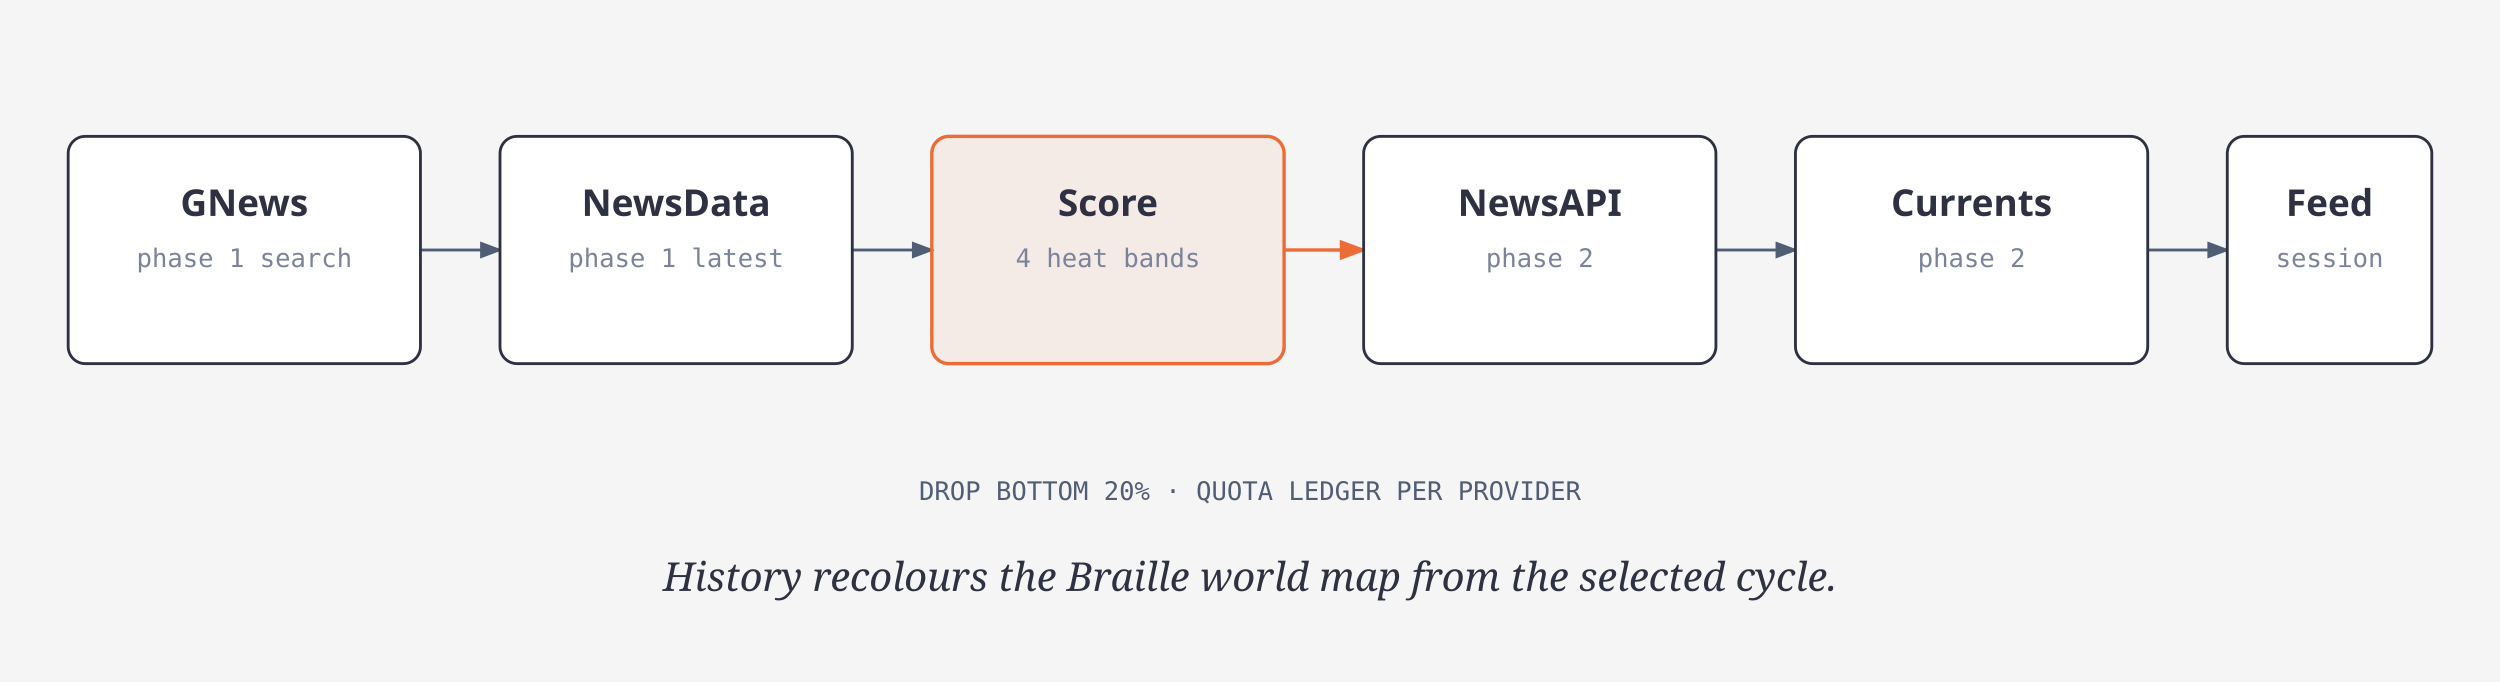
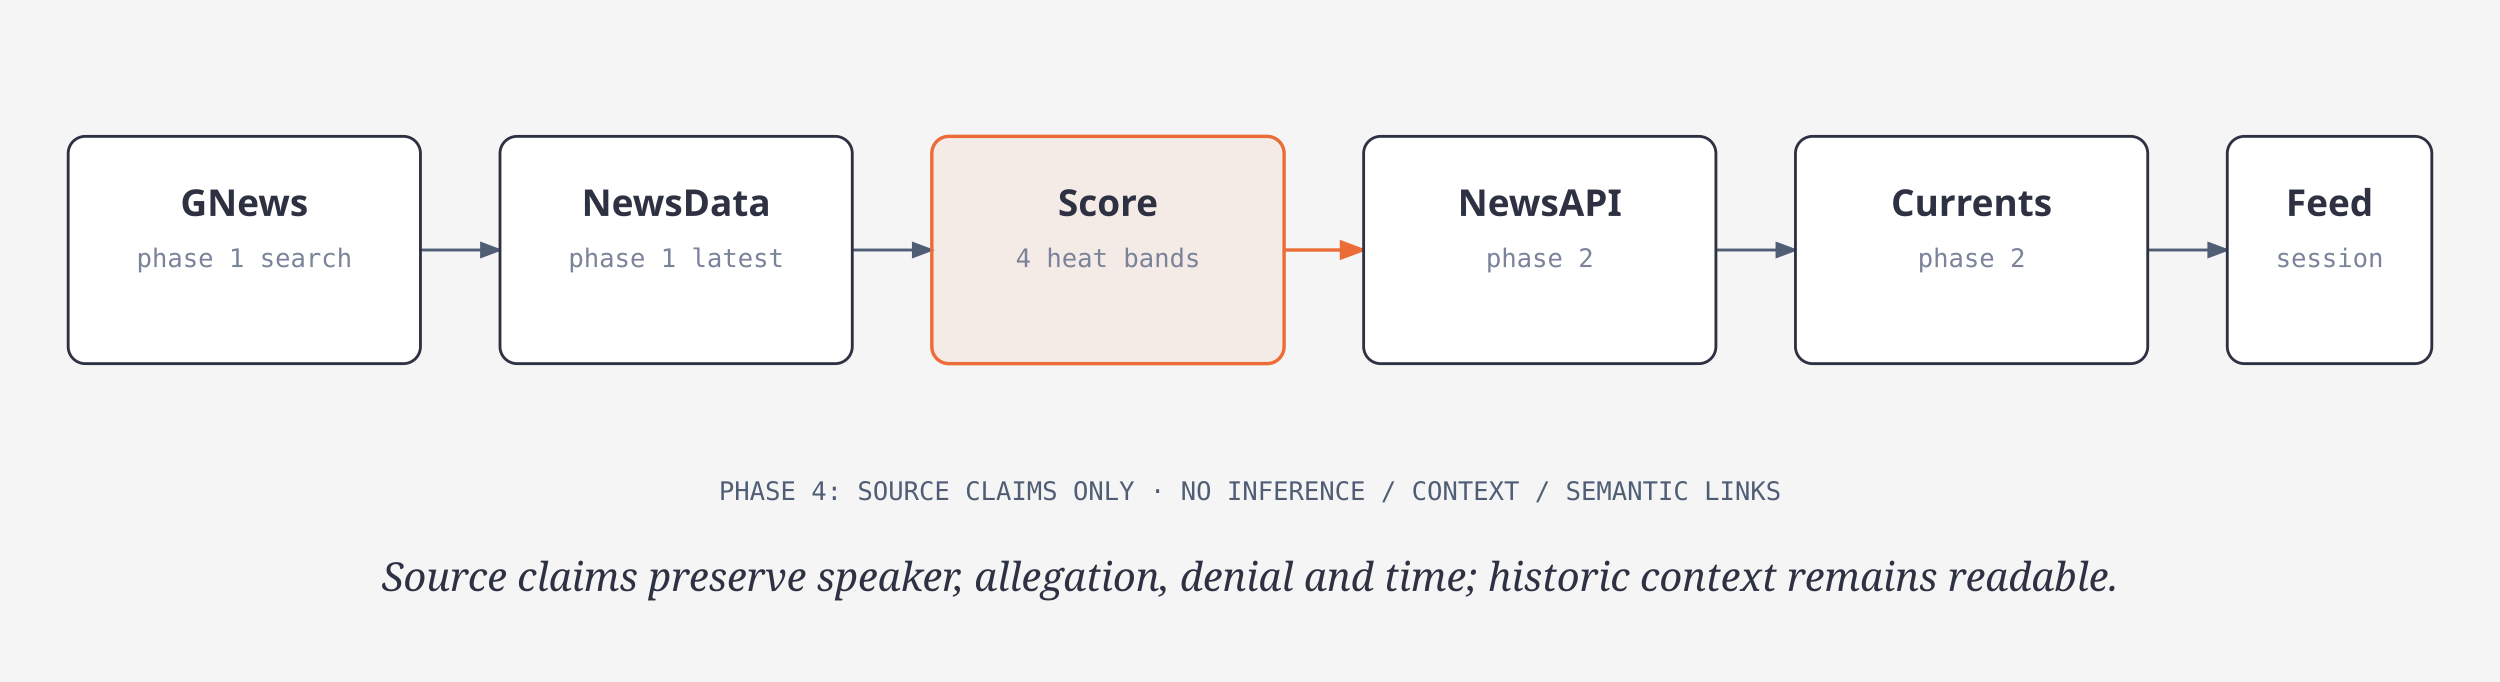
<svg xmlns="http://www.w3.org/2000/svg" role="img" aria-labelledby="atlas-pipeline-title atlas-pipeline-desc" viewBox="0 0 880 240">
  <defs>
    <marker id="arrow" markerWidth="8" markerHeight="6" refX="7" refY="3" orient="auto">
      <polygon points="0 0, 8 3, 0 6" fill="#4f5d75" />
    </marker>
    <marker id="arrow-accent" markerWidth="8" markerHeight="6" refX="7" refY="3" orient="auto">
      <polygon points="0 0, 8 3, 0 6" fill="#eb6c36" />
    </marker>
    <marker id="arrow-link" markerWidth="8" markerHeight="6" refX="7" refY="3" orient="auto">
      <polygon points="0 0, 8 3, 0 6" fill="#2e5aa8" />
    </marker>
  </defs>
  <rect width="880" height="240" fill="#f5f5f5" />
  <path d="M148 88 H176" fill="none" stroke="#4f5d75" stroke-width="1" marker-end="url(#arrow)" />
  <path d="M300 88 H328" fill="none" stroke="#4f5d75" stroke-width="1" marker-end="url(#arrow)" />
  <path d="M452 88 H480" fill="none" stroke="#eb6c36" stroke-width="1.2" marker-end="url(#arrow-accent)" />
  <path d="M604 88 H632" fill="none" stroke="#4f5d75" stroke-width="1" marker-end="url(#arrow)" />
  <path d="M756 88 H784" fill="none" stroke="#4f5d75" stroke-width="1" marker-end="url(#arrow)" />
  <rect x="24" y="48" width="124" height="80" rx="6" fill="#fff" stroke="#2d3142" stroke-width="1" />
  <text x="86.0" y="76" text-anchor="middle" font-family="Geist,system-ui,sans-serif" font-size="13" font-weight="600" fill="#2d3142">GNews</text>
  <text x="86.0" y="94" text-anchor="middle" font-family="Geist Mono,ui-monospace,monospace" font-size="9" fill="#7a8399">phase 1 search</text>
  <rect x="176" y="48" width="124" height="80" rx="6" fill="#fff" stroke="#2d3142" stroke-width="1" />
  <text x="238.0" y="76" text-anchor="middle" font-family="Geist,system-ui,sans-serif" font-size="13" font-weight="600" fill="#2d3142">NewsData</text>
  <text x="238.0" y="94" text-anchor="middle" font-family="Geist Mono,ui-monospace,monospace" font-size="9" fill="#7a8399">phase 1 latest</text>
  <rect x="328" y="48" width="124" height="80" rx="6" fill="rgba(235,108,54,0.08)" stroke="#eb6c36" stroke-width="1.2" />
  <text x="390.0" y="76" text-anchor="middle" font-family="Geist,system-ui,sans-serif" font-size="13" font-weight="600" fill="#2d3142">Score</text>
  <text x="390.0" y="94" text-anchor="middle" font-family="Geist Mono,ui-monospace,monospace" font-size="9" fill="#7a8399">4 heat bands</text>
  <rect x="480" y="48" width="124" height="80" rx="6" fill="#fff" stroke="#2d3142" stroke-width="1" />
  <text x="542.0" y="76" text-anchor="middle" font-family="Geist,system-ui,sans-serif" font-size="13" font-weight="600" fill="#2d3142">NewsAPI</text>
  <text x="542.0" y="94" text-anchor="middle" font-family="Geist Mono,ui-monospace,monospace" font-size="9" fill="#7a8399">phase 2</text>
  <rect x="632" y="48" width="124" height="80" rx="6" fill="#fff" stroke="#2d3142" stroke-width="1" />
  <text x="694.0" y="76" text-anchor="middle" font-family="Geist,system-ui,sans-serif" font-size="13" font-weight="600" fill="#2d3142">Currents</text>
  <text x="694.0" y="94" text-anchor="middle" font-family="Geist Mono,ui-monospace,monospace" font-size="9" fill="#7a8399">phase 2</text>
  <rect x="784" y="48" width="72" height="80" rx="6" fill="#fff" stroke="#2d3142" stroke-width="1" />
  <text x="820.0" y="76" text-anchor="middle" font-family="Geist,system-ui,sans-serif" font-size="13" font-weight="600" fill="#2d3142">Feed</text>
  <text x="820.0" y="94" text-anchor="middle" font-family="Geist Mono,ui-monospace,monospace" font-size="9" fill="#7a8399">session</text>
-   <text x="440" y="176" text-anchor="middle" font-family="Geist Mono,ui-monospace,monospace" font-size="9" fill="#4f5d75">DROP BOTTOM 20%  ·  QUOTA LEDGER PER PROVIDER</text>
-   <text x="440" y="208" text-anchor="middle" font-family="Instrument Serif,serif" font-size="14" font-style="italic" fill="#2d3142">History recolours the Braille world map from the selected cycle.</text>
+   <text x="440" y="176" text-anchor="middle" font-family="Geist Mono,ui-monospace,monospace" font-size="9" fill="#4f5d75">PHASE 4: SOURCE CLAIMS ONLY  ·  NO INFERENCE / CONTEXT / SEMANTIC LINKS</text>
+   <text x="440" y="208" text-anchor="middle" font-family="Instrument Serif,serif" font-size="14" font-style="italic" fill="#2d3142">Source claims preserve speaker, allegation, denial and time; historic context remains readable.</text>
</svg>
